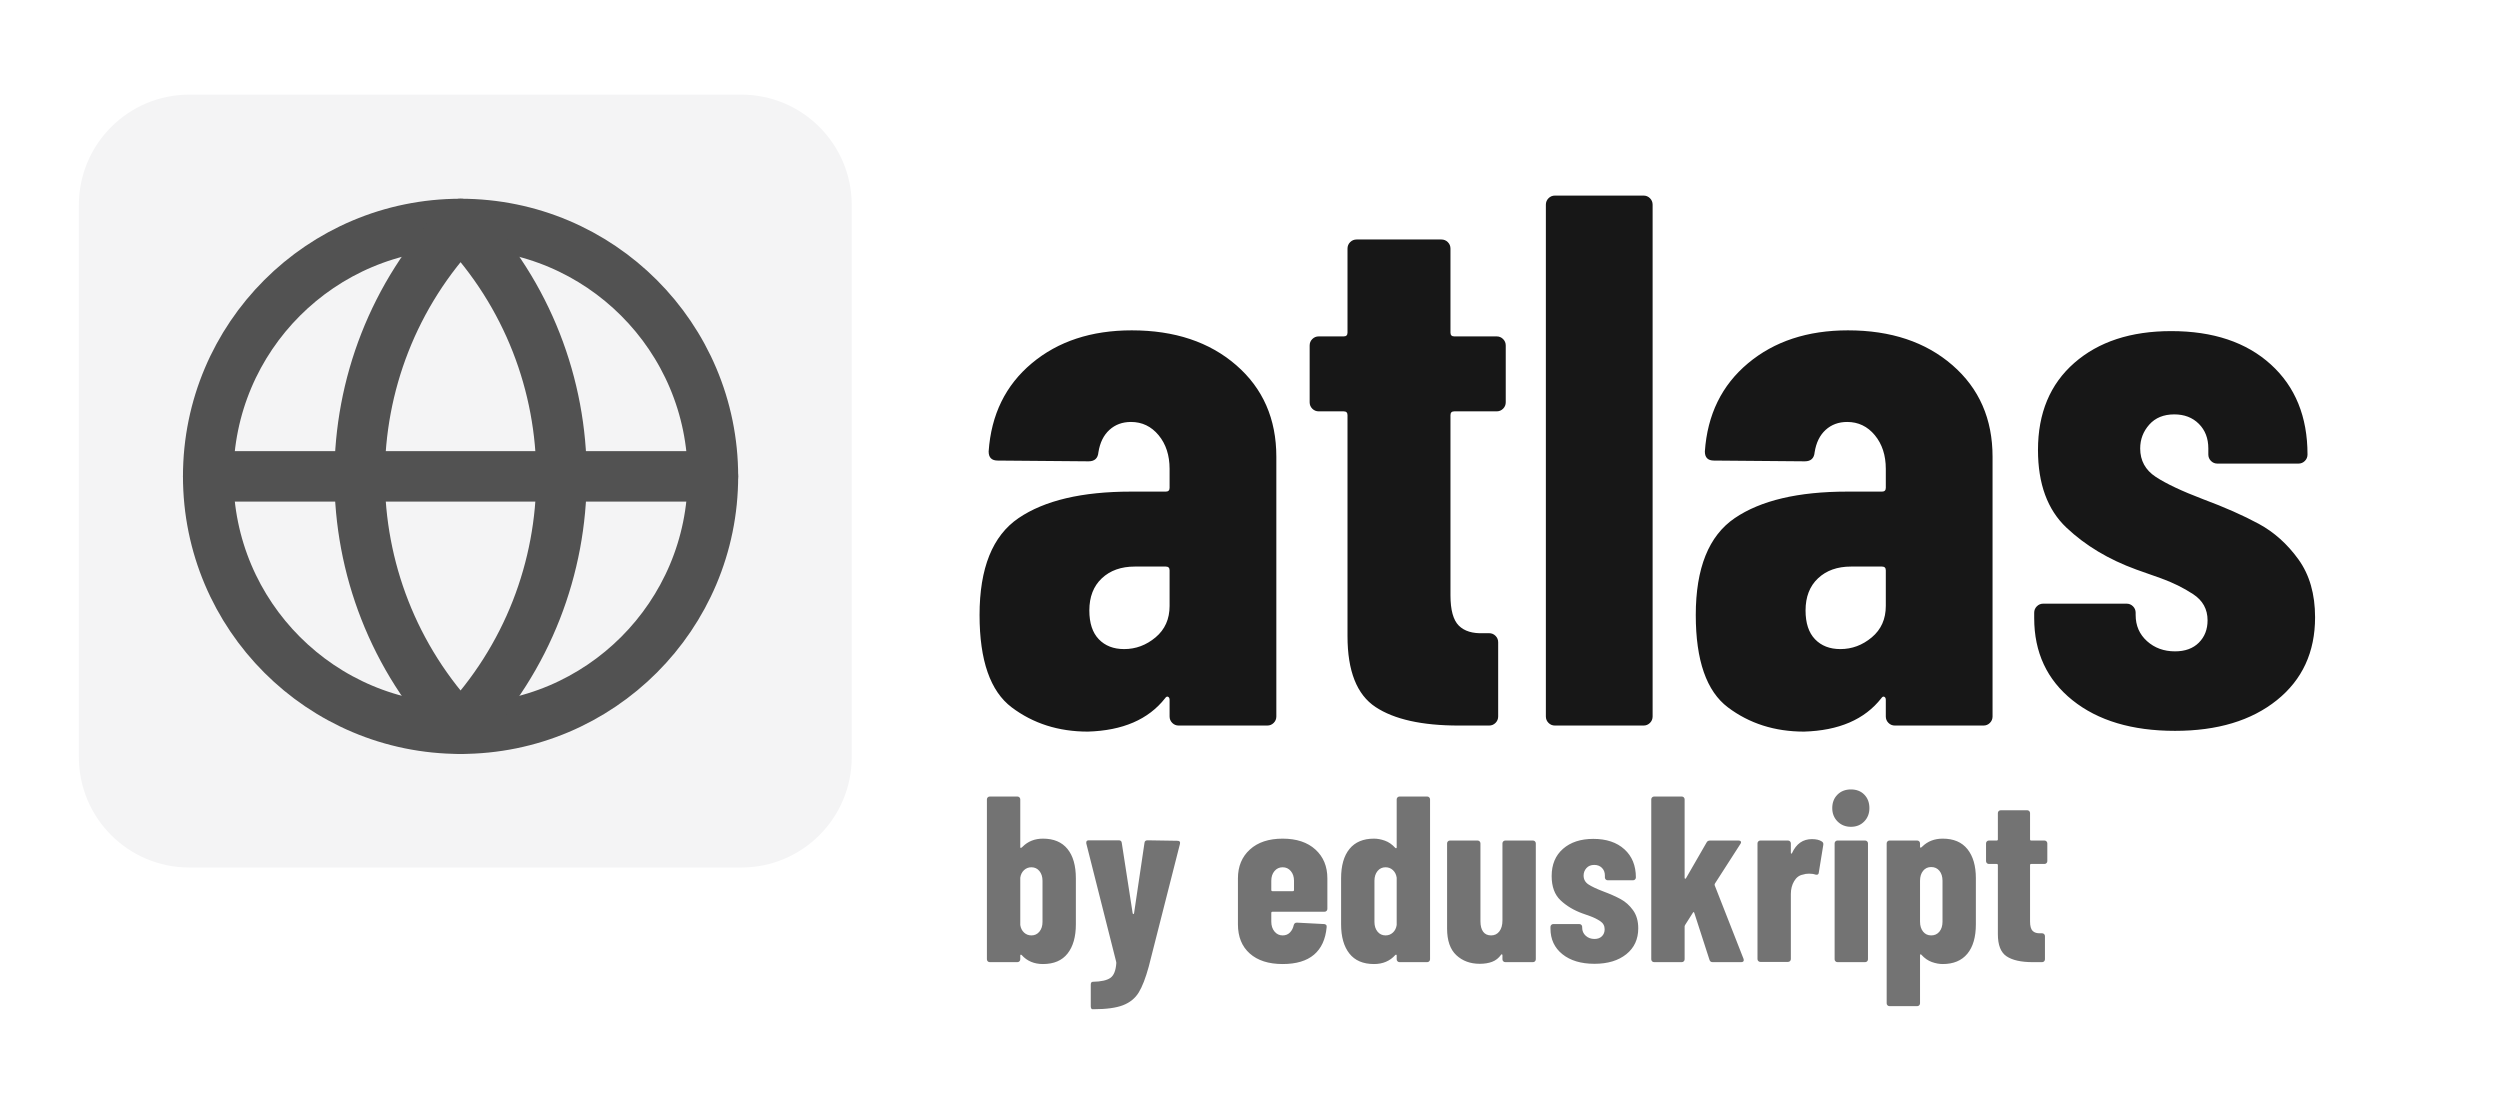
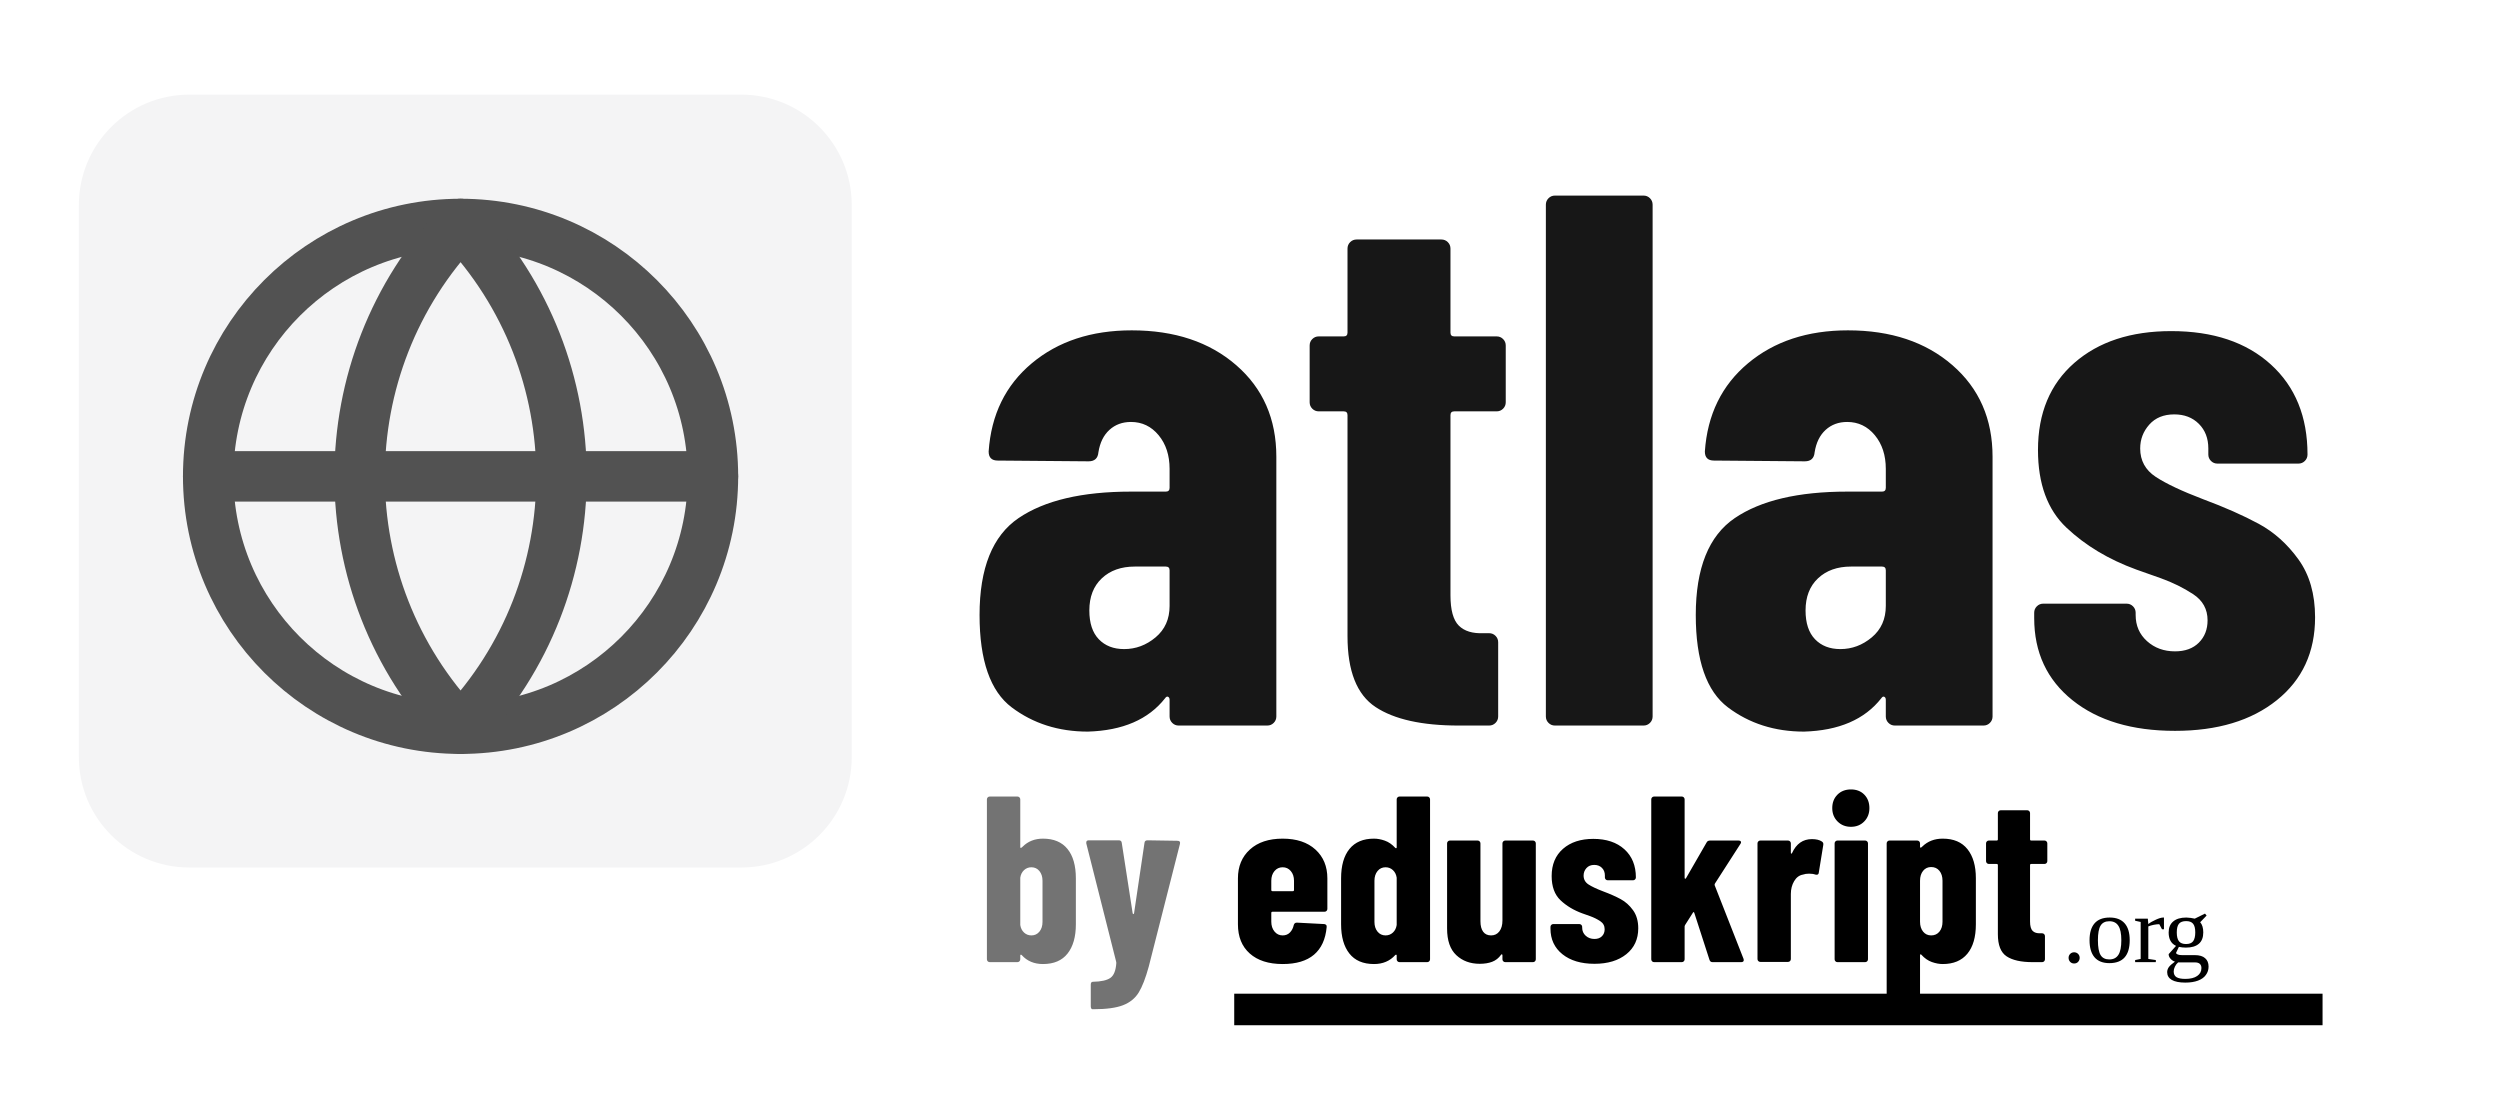
<svg xmlns="http://www.w3.org/2000/svg" viewBox="0 0 317 140" width="317" height="140">
  <style>
  .mark-bg{fill:#f4f4f5}.mark{stroke:#525252}.wort{fill:#171717}.sub{fill:#737373}
</style>
-   <rect class="mark-bg" x="10" y="12" width="98" height="98" rx="14" />
-   <g class="mark" transform="translate(20,22) scale(3.2)" fill="none" stroke-width="2" stroke-linecap="round" stroke-linejoin="round">
-     <circle cx="12" cy="12" r="10" />
-     <path d="M12 2a14.5 14.5 0 0 0 0 20 14.5 14.5 0 0 0 0-20" />
-     <path d="M2 12h20" />
-   </g>
-   <path class="wort" d="M161.84 57.92V90.848Q161.84 91.328 161.504 91.664Q161.168 92.0 160.688 92.0H149.456Q148.976 92.0 148.64 91.664Q148.304 91.328 148.304 90.848V88.736Q148.304 88.448 148.112 88.352Q147.92 88.256 147.728 88.544Q144.56 92.576 137.936 92.768Q132.368 92.768 128.288 89.696Q124.208 86.624 124.208 77.984Q124.208 69.056 129.152 65.696Q134.096 62.336 143.408 62.336H147.824Q148.304 62.336 148.304 61.856V59.456Q148.304 56.864 146.912 55.184Q145.52 53.504 143.408 53.504Q141.776 53.504 140.672 54.512Q139.568 55.52 139.28 57.344Q139.184 58.496 138.032 58.496L126.512 58.4Q125.36 58.4 125.36 57.248Q125.84 50.24 130.832 46.064Q135.824 41.888 143.504 41.888Q151.664 41.888 156.752 46.304Q161.84 50.72 161.84 57.92ZM148.304 76.832V72.32Q148.304 71.84 147.824 71.84H143.888Q141.296 71.84 139.712 73.328Q138.128 74.816 138.128 77.408Q138.128 79.808 139.328 81.056Q140.528 82.304 142.544 82.304Q144.752 82.304 146.528 80.816Q148.304 79.328 148.304 76.832ZM189.776 52.16H184.4Q183.92 52.16 183.92 52.64V75.488Q183.92 78.272 184.976 79.328Q186.032 80.384 188.144 80.288H188.816Q189.296 80.288 189.632 80.624Q189.968 80.96 189.968 81.44V90.848Q189.968 91.328 189.632 91.664Q189.296 92.0 188.816 92.0H184.976Q177.968 92.0 174.416 89.648Q170.864 87.296 170.864 80.672V52.64Q170.864 52.16 170.384 52.16H167.216Q166.736 52.16 166.4 51.824Q166.064 51.488 166.064 51.008V43.808Q166.064 43.328 166.4 42.992Q166.736 42.656 167.216 42.656H170.384Q170.864 42.656 170.864 42.176V31.52Q170.864 31.04 171.2 30.704Q171.536 30.368 172.016 30.368H182.768Q183.248 30.368 183.584 30.704Q183.92 31.04 183.92 31.52V42.176Q183.92 42.656 184.4 42.656H189.776Q190.256 42.656 190.592 42.992Q190.928 43.328 190.928 43.808V51.008Q190.928 51.488 190.592 51.824Q190.256 52.16 189.776 52.16ZM196.016 90.848V25.952Q196.016 25.472 196.352 25.136Q196.688 24.8 197.168 24.8H208.4Q208.88 24.8 209.216 25.136Q209.552 25.472 209.552 25.952V90.848Q209.552 91.328 209.216 91.664Q208.88 92.0 208.4 92.0H197.168Q196.688 92.0 196.352 91.664Q196.016 91.328 196.016 90.848ZM252.656 57.92V90.848Q252.656 91.328 252.32 91.664Q251.984 92.0 251.504 92.0H240.272Q239.792 92.0 239.456 91.664Q239.12 91.328 239.12 90.848V88.736Q239.12 88.448 238.928 88.352Q238.736 88.256 238.544 88.544Q235.376 92.576 228.752 92.768Q223.184 92.768 219.104 89.696Q215.024 86.624 215.024 77.984Q215.024 69.056 219.968 65.696Q224.912 62.336 234.224 62.336H238.64Q239.12 62.336 239.12 61.856V59.456Q239.12 56.864 237.728 55.184Q236.336 53.504 234.224 53.504Q232.592 53.504 231.488 54.512Q230.384 55.52 230.096 57.344Q230.0 58.496 228.848 58.496L217.328 58.4Q216.176 58.4 216.176 57.248Q216.656 50.24 221.648 46.064Q226.64 41.888 234.32 41.888Q242.48 41.888 247.568 46.304Q252.656 50.72 252.656 57.92ZM239.12 76.832V72.32Q239.12 71.84 238.64 71.84H234.704Q232.112 71.84 230.528 73.328Q228.944 74.816 228.944 77.408Q228.944 79.808 230.144 81.056Q231.344 82.304 233.36 82.304Q235.568 82.304 237.344 80.816Q239.12 79.328 239.12 76.832ZM257.936 78.368V77.696Q257.936 77.216 258.272 76.88Q258.608 76.544 259.088 76.544H269.648Q270.128 76.544 270.464 76.88Q270.8 77.216 270.8 77.696V77.984Q270.8 80.0 272.24 81.296Q273.68 82.592 275.792 82.592Q277.712 82.592 278.816 81.488Q279.92 80.384 279.92 78.656Q279.92 76.544 278.096 75.344Q276.272 74.144 274.016 73.328Q271.76 72.512 270.896 72.224Q265.616 70.304 262.016 66.896Q258.416 63.488 258.416 57.056Q258.416 50.048 263.024 46.016Q267.632 41.984 275.312 41.984Q283.28 41.984 287.936 46.208Q292.592 50.432 292.592 57.632Q292.592 58.112 292.256 58.448Q291.92 58.784 291.44 58.784H281.168Q280.688 58.784 280.352 58.448Q280.016 58.112 280.016 57.632V56.864Q280.016 54.944 278.816 53.744Q277.616 52.544 275.696 52.544Q273.68 52.544 272.528 53.84Q271.376 55.136 271.376 56.864Q271.376 59.168 273.344 60.464Q275.312 61.76 279.344 63.296Q283.472 64.832 286.4 66.416Q289.328 68.0 291.44 70.928Q293.552 73.856 293.552 78.272Q293.552 84.896 288.704 88.784Q283.856 92.672 275.792 92.672Q267.632 92.672 262.784 88.784Q257.936 84.896 257.936 78.368Z" />
-   <path class="sub" d="M136.42 111.38V117.2Q136.42 119.57 135.37 120.905Q134.32 122.24 132.25 122.24Q130.57 122.24 129.55 121.1Q129.49 121.04 129.43 121.055Q129.37 121.07 129.37 121.16V121.64Q129.37 121.79 129.265 121.895Q129.16 122.0 129.01 122.0H125.5Q125.35 122.0 125.245 121.895Q125.14 121.79 125.14 121.64V101.36Q125.14 101.21 125.245 101.105Q125.35 101.0 125.5 101.0H129.01Q129.16 101.0 129.265 101.105Q129.37 101.21 129.37 101.36V107.45Q129.37 107.51 129.43 107.51Q129.55 107.51 129.67 107.36Q130.69 106.34 132.25 106.34Q134.29 106.34 135.355 107.645Q136.42 108.95 136.42 111.38ZM130.78 109.97Q130.24 109.97 129.85 110.33Q129.46 110.69 129.37 111.29V117.29Q129.46 117.89 129.85 118.25Q130.24 118.61 130.78 118.61Q131.41 118.61 131.8 118.13Q132.19 117.65 132.19 116.9V111.68Q132.19 110.93 131.8 110.45Q131.41 109.97 130.78 109.97ZM138.31 127.61V124.85Q138.31 124.49 138.58 124.49Q140.14 124.46 140.8 123.995Q141.46 123.53 141.55 122.09L141.52 121.91L137.74 106.94V106.82Q137.74 106.55 138.07 106.55H141.85Q142.21 106.55 142.24 106.88L143.62 115.79Q143.65 115.91 143.71 115.91Q143.77 115.91 143.8 115.79L145.12 106.88Q145.15 106.55 145.51 106.55L149.29 106.61Q149.71 106.61 149.62 107.0L145.66 122.57Q145.06 124.76 144.385 125.855Q143.71 126.95 142.405 127.46Q141.1 127.97 138.64 127.97H138.49Q138.43 127.97 138.37 127.865Q138.31 127.76 138.31 127.61ZM167.95 115.61H161.35Q161.2 115.61 161.2 115.76V116.87Q161.2 117.62 161.605 118.115Q162.01 118.61 162.64 118.61Q163.21 118.61 163.57 118.235Q163.93 117.86 164.05 117.29Q164.14 116.99 164.44 116.99L167.89 117.17Q168.04 117.17 168.145 117.275Q168.25 117.38 168.22 117.56Q168.01 119.87 166.615 121.055Q165.22 122.24 162.64 122.24Q159.97 122.24 158.47 120.905Q156.97 119.57 156.97 117.2V111.38Q156.97 109.1 158.485 107.72Q160.0 106.34 162.64 106.34Q165.28 106.34 166.795 107.72Q168.31 109.1 168.31 111.38V115.25Q168.31 115.4 168.205 115.505Q168.1 115.61 167.95 115.61ZM161.2 111.68V112.85Q161.2 113.0 161.35 113.0H163.93Q164.08 113.0 164.08 112.85V111.68Q164.08 110.93 163.675 110.45Q163.27 109.97 162.64 109.97Q162.01 109.97 161.605 110.45Q161.2 110.93 161.2 111.68ZM177.46 101.0H180.97Q181.12 101.0 181.225 101.105Q181.33 101.21 181.33 101.36V121.64Q181.33 121.79 181.225 121.895Q181.12 122.0 180.97 122.0H177.46Q177.31 122.0 177.205 121.895Q177.1 121.79 177.1 121.64V121.16Q177.1 121.07 177.04 121.055Q176.98 121.04 176.92 121.1Q175.9 122.24 174.22 122.24Q172.15 122.24 171.1 120.905Q170.05 119.57 170.05 117.2V111.38Q170.05 108.95 171.115 107.645Q172.18 106.34 174.22 106.34Q174.88 106.34 175.6 106.595Q176.32 106.85 176.92 107.51Q176.98 107.57 177.04 107.555Q177.1 107.54 177.1 107.45V101.36Q177.1 101.21 177.205 101.105Q177.31 101.0 177.46 101.0ZM177.1 117.29V111.29Q177.01 110.69 176.62 110.33Q176.23 109.97 175.69 109.97Q175.06 109.97 174.67 110.45Q174.28 110.93 174.28 111.68V116.9Q174.28 117.65 174.67 118.13Q175.06 118.61 175.69 118.61Q176.23 118.61 176.62 118.25Q177.01 117.89 177.1 117.29ZM190.87 106.58H194.38Q194.53 106.58 194.635 106.685Q194.74 106.79 194.74 106.94V121.64Q194.74 121.79 194.635 121.895Q194.53 122.0 194.38 122.0H190.87Q190.72 122.0 190.615 121.895Q190.51 121.79 190.51 121.64V121.13Q190.51 121.04 190.45 121.01Q190.39 120.98 190.33 121.07Q189.88 121.7 189.205 121.955Q188.53 122.21 187.63 122.21Q185.83 122.21 184.66 121.115Q183.49 120.02 183.49 117.74V106.94Q183.49 106.79 183.595 106.685Q183.7 106.58 183.85 106.58H187.36Q187.51 106.58 187.615 106.685Q187.72 106.79 187.72 106.94V116.81Q187.72 117.68 188.065 118.145Q188.41 118.61 189.07 118.61Q189.73 118.61 190.12 118.1Q190.51 117.59 190.51 116.72V106.94Q190.51 106.79 190.615 106.685Q190.72 106.58 190.87 106.58ZM196.6 117.74V117.53Q196.6 117.38 196.705 117.275Q196.81 117.17 196.96 117.17H200.26Q200.41 117.17 200.515 117.275Q200.62 117.38 200.62 117.53V117.62Q200.62 118.25 201.07 118.655Q201.52 119.06 202.18 119.06Q202.78 119.06 203.125 118.715Q203.47 118.37 203.47 117.83Q203.47 117.17 202.9 116.795Q202.33 116.42 201.625 116.165Q200.92 115.91 200.65 115.82Q199.0 115.22 197.875 114.155Q196.75 113.09 196.75 111.08Q196.75 108.89 198.19 107.63Q199.63 106.37 202.03 106.37Q204.52 106.37 205.975 107.69Q207.43 109.01 207.43 111.26Q207.43 111.41 207.325 111.515Q207.22 111.62 207.07 111.62H203.86Q203.71 111.62 203.605 111.515Q203.5 111.41 203.5 111.26V111.02Q203.5 110.42 203.125 110.045Q202.75 109.67 202.15 109.67Q201.52 109.67 201.16 110.075Q200.8 110.48 200.8 111.02Q200.8 111.74 201.415 112.145Q202.03 112.55 203.29 113.03Q204.58 113.51 205.495 114.005Q206.41 114.5 207.07 115.415Q207.73 116.33 207.73 117.71Q207.73 119.78 206.215 120.995Q204.7 122.21 202.18 122.21Q199.63 122.21 198.115 120.995Q196.6 119.78 196.6 117.74ZM209.38 121.64V101.36Q209.38 101.21 209.485 101.105Q209.59 101.0 209.74 101.0H213.25Q213.4 101.0 213.505 101.105Q213.61 101.21 213.61 101.36V111.29Q213.61 111.41 213.67 111.425Q213.73 111.44 213.79 111.35L216.4 106.82Q216.52 106.58 216.85 106.58H220.45Q220.66 106.58 220.735 106.7Q220.81 106.82 220.69 107.0L217.45 112.04Q217.39 112.16 217.42 112.25L221.08 121.58Q221.11 121.64 221.11 121.73Q221.11 122.0 220.78 122.0H217.15Q216.85 122.0 216.76 121.7L214.84 115.76Q214.81 115.67 214.75 115.655Q214.69 115.64 214.66 115.73L213.67 117.29Q213.61 117.41 213.61 117.47V121.64Q213.61 121.79 213.505 121.895Q213.4 122.0 213.25 122.0H209.74Q209.59 122.0 209.485 121.895Q209.38 121.79 209.38 121.64ZM231.01 106.7Q231.25 106.85 231.19 107.15L230.62 110.66Q230.59 110.99 230.2 110.9Q229.87 110.78 229.39 110.78Q228.94 110.78 228.61 110.9Q227.92 111.02 227.5 111.725Q227.08 112.43 227.08 113.36V121.61Q227.08 121.76 226.975 121.865Q226.87 121.97 226.72 121.97H223.21Q223.06 121.97 222.955 121.865Q222.85 121.76 222.85 121.61V106.94Q222.85 106.79 222.955 106.685Q223.06 106.58 223.21 106.58H226.72Q226.87 106.58 226.975 106.685Q227.08 106.79 227.08 106.94V108.11Q227.08 108.23 227.125 108.245Q227.17 108.26 227.23 108.17Q228.04 106.4 229.75 106.4Q230.56 106.4 231.01 106.7ZM232.33 102.47Q232.33 101.42 232.99 100.76Q233.65 100.1 234.7 100.1Q235.75 100.1 236.395 100.76Q237.04 101.42 237.04 102.47Q237.04 103.49 236.38 104.165Q235.72 104.84 234.7 104.84Q233.68 104.84 233.005 104.165Q232.33 103.49 232.33 102.47ZM232.63 121.64V106.94Q232.63 106.79 232.735 106.685Q232.84 106.58 232.99 106.58H236.5Q236.65 106.58 236.755 106.685Q236.86 106.79 236.86 106.94V121.64Q236.86 121.79 236.755 121.895Q236.65 122.0 236.5 122.0H232.99Q232.84 122.0 232.735 121.895Q232.63 121.79 232.63 121.64ZM250.54 111.35V117.2Q250.54 119.63 249.46 120.935Q248.38 122.24 246.34 122.24Q245.68 122.24 244.96 121.985Q244.24 121.73 243.64 121.07Q243.58 120.98 243.52 121.01Q243.46 121.04 243.46 121.13V127.22Q243.46 127.37 243.355 127.475Q243.25 127.58 243.1 127.58H239.59Q239.44 127.58 239.335 127.475Q239.23 127.37 239.23 127.22V106.94Q239.23 106.79 239.335 106.685Q239.44 106.58 239.59 106.58H243.1Q243.25 106.58 243.355 106.685Q243.46 106.79 243.46 106.94V107.42Q243.46 107.48 243.52 107.48Q243.64 107.48 243.76 107.33Q244.78 106.34 246.34 106.34Q248.41 106.34 249.475 107.675Q250.54 109.01 250.54 111.35ZM244.87 109.94Q244.24 109.94 243.85 110.42Q243.46 110.9 243.46 111.68V116.87Q243.46 117.65 243.85 118.13Q244.24 118.61 244.87 118.61Q245.53 118.61 245.92 118.13Q246.31 117.65 246.31 116.87V111.68Q246.31 110.9 245.92 110.42Q245.53 109.94 244.87 109.94ZM259.24 109.55H257.56Q257.41 109.55 257.41 109.7V116.84Q257.41 117.71 257.74 118.04Q258.07 118.37 258.73 118.34H258.94Q259.09 118.34 259.195 118.445Q259.3 118.55 259.3 118.7V121.64Q259.3 121.79 259.195 121.895Q259.09 122.0 258.94 122.0H257.74Q255.55 122.0 254.44 121.265Q253.33 120.53 253.33 118.46V109.7Q253.33 109.55 253.18 109.55H252.19Q252.04 109.55 251.935 109.445Q251.83 109.34 251.83 109.19V106.94Q251.83 106.79 251.935 106.685Q252.04 106.58 252.19 106.58H253.18Q253.33 106.58 253.33 106.43V103.1Q253.33 102.95 253.435 102.845Q253.54 102.74 253.69 102.74H257.05Q257.2 102.74 257.305 102.845Q257.41 102.95 257.41 103.1V106.43Q257.41 106.58 257.56 106.58H259.24Q259.39 106.58 259.495 106.685Q259.6 106.79 259.6 106.94V109.19Q259.6 109.34 259.495 109.445Q259.39 109.55 259.24 109.55Z" />
+   <a href="/" aria-label="Atlas – Startseite">
+     <rect x="10" y="12" width="280" height="84" fill="transparent" />
+     <rect class="mark-bg" x="10" y="12" width="98" height="98" rx="14" />
+     <g class="mark" transform="translate(20,22) scale(3.2)" fill="none" stroke-width="2" stroke-linecap="round" stroke-linejoin="round">
+       <circle cx="12" cy="12" r="10" />
+       <path d="M12 2a14.5 14.5 0 0 0 0 20 14.5 14.5 0 0 0 0-20" />
+       <path d="M2 12h20" />
+     </g>
+     <path class="wort" d="M161.84 57.92V90.848Q161.84 91.328 161.504 91.664Q161.168 92.0 160.688 92.0H149.456Q148.976 92.0 148.64 91.664Q148.304 91.328 148.304 90.848V88.736Q148.304 88.448 148.112 88.352Q147.92 88.256 147.728 88.544Q144.56 92.576 137.936 92.768Q132.368 92.768 128.288 89.696Q124.208 86.624 124.208 77.984Q124.208 69.056 129.152 65.696Q134.096 62.336 143.408 62.336H147.824Q148.304 62.336 148.304 61.856V59.456Q148.304 56.864 146.912 55.184Q145.52 53.504 143.408 53.504Q141.776 53.504 140.672 54.512Q139.568 55.52 139.28 57.344Q139.184 58.496 138.032 58.496L126.512 58.4Q125.36 58.4 125.36 57.248Q125.84 50.24 130.832 46.064Q135.824 41.888 143.504 41.888Q151.664 41.888 156.752 46.304Q161.84 50.72 161.84 57.92ZM148.304 76.832V72.32Q148.304 71.84 147.824 71.84H143.888Q141.296 71.84 139.712 73.328Q138.128 74.816 138.128 77.408Q138.128 79.808 139.328 81.056Q140.528 82.304 142.544 82.304Q144.752 82.304 146.528 80.816Q148.304 79.328 148.304 76.832ZM189.776 52.16H184.4Q183.92 52.16 183.92 52.64V75.488Q183.92 78.272 184.976 79.328Q186.032 80.384 188.144 80.288H188.816Q189.296 80.288 189.632 80.624Q189.968 80.96 189.968 81.44V90.848Q189.968 91.328 189.632 91.664Q189.296 92.0 188.816 92.0H184.976Q177.968 92.0 174.416 89.648Q170.864 87.296 170.864 80.672V52.64Q170.864 52.16 170.384 52.16H167.216Q166.736 52.16 166.4 51.824Q166.064 51.488 166.064 51.008V43.808Q166.064 43.328 166.4 42.992Q166.736 42.656 167.216 42.656H170.384Q170.864 42.656 170.864 42.176V31.52Q170.864 31.04 171.2 30.704Q171.536 30.368 172.016 30.368H182.768Q183.248 30.368 183.584 30.704Q183.92 31.04 183.92 31.52V42.176Q183.92 42.656 184.4 42.656H189.776Q190.256 42.656 190.592 42.992Q190.928 43.328 190.928 43.808V51.008Q190.928 51.488 190.592 51.824Q190.256 52.16 189.776 52.16ZM196.016 90.848V25.952Q196.016 25.472 196.352 25.136Q196.688 24.8 197.168 24.8H208.4Q208.88 24.8 209.216 25.136Q209.552 25.472 209.552 25.952V90.848Q209.552 91.328 209.216 91.664Q208.88 92.0 208.4 92.0H197.168Q196.688 92.0 196.352 91.664Q196.016 91.328 196.016 90.848ZM252.656 57.92V90.848Q252.656 91.328 252.32 91.664Q251.984 92.0 251.504 92.0H240.272Q239.792 92.0 239.456 91.664Q239.12 91.328 239.12 90.848V88.736Q239.12 88.448 238.928 88.352Q238.736 88.256 238.544 88.544Q235.376 92.576 228.752 92.768Q223.184 92.768 219.104 89.696Q215.024 86.624 215.024 77.984Q215.024 69.056 219.968 65.696Q224.912 62.336 234.224 62.336H238.64Q239.12 62.336 239.12 61.856V59.456Q239.12 56.864 237.728 55.184Q236.336 53.504 234.224 53.504Q232.592 53.504 231.488 54.512Q230.384 55.52 230.096 57.344Q230.0 58.496 228.848 58.496L217.328 58.4Q216.176 58.4 216.176 57.248Q216.656 50.24 221.648 46.064Q226.64 41.888 234.32 41.888Q242.48 41.888 247.568 46.304Q252.656 50.72 252.656 57.92ZM239.12 76.832V72.32Q239.12 71.84 238.64 71.84H234.704Q232.112 71.84 230.528 73.328Q228.944 74.816 228.944 77.408Q228.944 79.808 230.144 81.056Q231.344 82.304 233.36 82.304Q235.568 82.304 237.344 80.816Q239.12 79.328 239.12 76.832ZM257.936 78.368V77.696Q257.936 77.216 258.272 76.88Q258.608 76.544 259.088 76.544H269.648Q270.128 76.544 270.464 76.88Q270.8 77.216 270.8 77.696V77.984Q270.8 80.0 272.24 81.296Q273.68 82.592 275.792 82.592Q277.712 82.592 278.816 81.488Q279.92 80.384 279.92 78.656Q279.92 76.544 278.096 75.344Q276.272 74.144 274.016 73.328Q271.76 72.512 270.896 72.224Q265.616 70.304 262.016 66.896Q258.416 63.488 258.416 57.056Q258.416 50.048 263.024 46.016Q267.632 41.984 275.312 41.984Q283.28 41.984 287.936 46.208Q292.592 50.432 292.592 57.632Q292.592 58.112 292.256 58.448Q291.92 58.784 291.44 58.784H281.168Q280.688 58.784 280.352 58.448Q280.016 58.112 280.016 57.632V56.864Q280.016 54.944 278.816 53.744Q277.616 52.544 275.696 52.544Q273.68 52.544 272.528 53.84Q271.376 55.136 271.376 56.864Q271.376 59.168 273.344 60.464Q275.312 61.76 279.344 63.296Q283.472 64.832 286.4 66.416Q289.328 68.0 291.44 70.928Q293.552 73.856 293.552 78.272Q293.552 84.896 288.704 88.784Q283.856 92.672 275.792 92.672Q267.632 92.672 262.784 88.784Q257.936 84.896 257.936 78.368Z" />
+   </a>
+   <path class="sub" d="M136.42 111.38V117.2Q136.42 119.57 135.37 120.905Q134.32 122.24 132.25 122.24Q130.57 122.24 129.55 121.1Q129.49 121.04 129.43 121.055Q129.37 121.07 129.37 121.16V121.64Q129.37 121.79 129.265 121.895Q129.16 122.0 129.01 122.0H125.5Q125.35 122.0 125.245 121.895Q125.14 121.79 125.14 121.64V101.36Q125.14 101.21 125.245 101.105Q125.35 101.0 125.5 101.0H129.01Q129.16 101.0 129.265 101.105Q129.37 101.21 129.37 101.36V107.45Q129.37 107.51 129.43 107.51Q129.55 107.51 129.67 107.36Q130.69 106.34 132.25 106.34Q134.29 106.34 135.355 107.645Q136.42 108.95 136.42 111.38ZM130.78 109.97Q130.24 109.97 129.85 110.33Q129.46 110.69 129.37 111.29V117.29Q129.46 117.89 129.85 118.25Q130.24 118.61 130.78 118.61Q131.41 118.61 131.8 118.13Q132.19 117.65 132.19 116.9V111.68Q132.19 110.93 131.8 110.45Q131.41 109.97 130.78 109.97ZM138.31 127.61V124.85Q138.31 124.49 138.58 124.49Q140.14 124.46 140.8 123.995Q141.46 123.53 141.55 122.09L141.52 121.91L137.74 106.94V106.82Q137.74 106.55 138.07 106.55H141.85Q142.21 106.55 142.24 106.88L143.62 115.79Q143.65 115.91 143.71 115.91Q143.77 115.91 143.8 115.79L145.12 106.88Q145.15 106.55 145.51 106.55L149.29 106.61Q149.71 106.61 149.62 107.0L145.66 122.57Q145.06 124.76 144.385 125.855Q143.71 126.95 142.405 127.46Q141.1 127.97 138.64 127.97H138.49Q138.43 127.97 138.37 127.865Q138.31 127.76 138.31 127.61Z" />
+   <a href="https://eduskript.org" class="sub-link" aria-label="eduskript.org">
+     <rect x="124" y="98" width="170" height="32" fill="transparent" />
+     <path class="sub-brand" d="M167.95 115.61H161.35Q161.2 115.61 161.2 115.76V116.87Q161.2 117.62 161.605 118.115Q162.01 118.61 162.64 118.61Q163.21 118.61 163.57 118.235Q163.93 117.86 164.05 117.29Q164.14 116.99 164.44 116.99L167.89 117.17Q168.04 117.17 168.145 117.275Q168.25 117.38 168.22 117.56Q168.01 119.87 166.615 121.055Q165.22 122.24 162.64 122.24Q159.97 122.24 158.47 120.905Q156.97 119.57 156.97 117.2V111.38Q156.97 109.1 158.485 107.72Q160.0 106.34 162.64 106.34Q165.28 106.34 166.795 107.72Q168.31 109.1 168.31 111.38V115.25Q168.31 115.4 168.205 115.505Q168.1 115.61 167.95 115.61ZM161.2 111.68V112.85Q161.2 113.0 161.35 113.0H163.93Q164.08 113.0 164.08 112.85V111.68Q164.08 110.93 163.675 110.45Q163.27 109.97 162.64 109.97Q162.01 109.97 161.605 110.45Q161.2 110.93 161.2 111.68ZM177.46 101.0H180.97Q181.12 101.0 181.225 101.105Q181.33 101.21 181.33 101.36V121.64Q181.33 121.79 181.225 121.895Q181.12 122.0 180.97 122.0H177.46Q177.31 122.0 177.205 121.895Q177.1 121.79 177.1 121.64V121.16Q177.1 121.07 177.04 121.055Q176.98 121.04 176.92 121.1Q175.9 122.24 174.22 122.24Q172.15 122.24 171.1 120.905Q170.05 119.57 170.05 117.2V111.38Q170.05 108.95 171.115 107.645Q172.18 106.34 174.22 106.34Q174.88 106.34 175.6 106.595Q176.32 106.85 176.92 107.51Q176.98 107.57 177.04 107.555Q177.1 107.54 177.1 107.45V101.36Q177.1 101.21 177.205 101.105Q177.31 101.0 177.46 101.0ZM177.1 117.29V111.29Q177.01 110.69 176.62 110.33Q176.23 109.97 175.69 109.97Q175.06 109.97 174.67 110.45Q174.28 110.93 174.28 111.68V116.9Q174.28 117.65 174.67 118.13Q175.06 118.61 175.69 118.61Q176.23 118.61 176.62 118.25Q177.01 117.89 177.1 117.29ZM190.87 106.58H194.38Q194.53 106.58 194.635 106.685Q194.74 106.79 194.74 106.94V121.64Q194.74 121.79 194.635 121.895Q194.53 122.0 194.38 122.0H190.87Q190.72 122.0 190.615 121.895Q190.51 121.79 190.51 121.64V121.13Q190.51 121.04 190.45 121.01Q190.39 120.98 190.33 121.07Q189.88 121.7 189.205 121.955Q188.53 122.21 187.63 122.21Q185.83 122.21 184.66 121.115Q183.49 120.02 183.49 117.74V106.94Q183.49 106.79 183.595 106.685Q183.7 106.58 183.85 106.58H187.36Q187.51 106.58 187.615 106.685Q187.72 106.79 187.72 106.94V116.81Q187.72 117.68 188.065 118.145Q188.41 118.61 189.07 118.61Q189.73 118.61 190.12 118.1Q190.51 117.59 190.51 116.72V106.94Q190.51 106.79 190.615 106.685Q190.72 106.58 190.87 106.58ZM196.6 117.74V117.53Q196.6 117.38 196.705 117.275Q196.81 117.17 196.96 117.17H200.26Q200.41 117.17 200.515 117.275Q200.62 117.38 200.62 117.53V117.62Q200.62 118.25 201.07 118.655Q201.52 119.06 202.18 119.06Q202.78 119.06 203.125 118.715Q203.47 118.37 203.47 117.83Q203.47 117.17 202.9 116.795Q202.33 116.42 201.625 116.165Q200.92 115.91 200.65 115.82Q199.0 115.22 197.875 114.155Q196.75 113.09 196.75 111.08Q196.75 108.89 198.19 107.63Q199.63 106.37 202.03 106.37Q204.52 106.37 205.975 107.69Q207.43 109.01 207.43 111.26Q207.43 111.41 207.325 111.515Q207.22 111.62 207.07 111.62H203.86Q203.71 111.62 203.605 111.515Q203.5 111.41 203.5 111.26V111.02Q203.5 110.42 203.125 110.045Q202.75 109.67 202.15 109.67Q201.52 109.67 201.16 110.075Q200.8 110.48 200.8 111.02Q200.8 111.74 201.415 112.145Q202.03 112.55 203.29 113.03Q204.58 113.51 205.495 114.005Q206.41 114.5 207.07 115.415Q207.73 116.33 207.73 117.71Q207.73 119.78 206.215 120.995Q204.7 122.21 202.18 122.21Q199.63 122.21 198.115 120.995Q196.6 119.78 196.6 117.74ZM209.38 121.64V101.36Q209.38 101.21 209.485 101.105Q209.59 101.0 209.74 101.0H213.25Q213.4 101.0 213.505 101.105Q213.61 101.21 213.61 101.36V111.29Q213.61 111.41 213.67 111.425Q213.73 111.44 213.79 111.35L216.4 106.82Q216.52 106.58 216.85 106.58H220.45Q220.66 106.58 220.735 106.7Q220.81 106.82 220.69 107.0L217.45 112.04Q217.39 112.16 217.42 112.25L221.08 121.58Q221.11 121.64 221.11 121.73Q221.11 122.0 220.78 122.0H217.15Q216.85 122.0 216.76 121.7L214.84 115.76Q214.81 115.67 214.75 115.655Q214.69 115.64 214.66 115.73L213.67 117.29Q213.61 117.41 213.61 117.47V121.64Q213.61 121.79 213.505 121.895Q213.4 122.0 213.25 122.0H209.74Q209.59 122.0 209.485 121.895Q209.38 121.79 209.38 121.64ZM231.01 106.7Q231.25 106.85 231.19 107.15L230.62 110.66Q230.59 110.99 230.2 110.9Q229.87 110.78 229.39 110.78Q228.94 110.78 228.61 110.9Q227.92 111.02 227.5 111.725Q227.08 112.43 227.08 113.36V121.61Q227.08 121.76 226.975 121.865Q226.87 121.97 226.72 121.97H223.21Q223.06 121.97 222.955 121.865Q222.85 121.76 222.85 121.61V106.94Q222.85 106.79 222.955 106.685Q223.06 106.58 223.21 106.58H226.72Q226.87 106.58 226.975 106.685Q227.08 106.79 227.08 106.94V108.11Q227.08 108.23 227.125 108.245Q227.17 108.26 227.23 108.17Q228.04 106.4 229.75 106.4Q230.56 106.4 231.01 106.7ZM232.33 102.47Q232.33 101.42 232.99 100.76Q233.65 100.1 234.7 100.1Q235.75 100.1 236.395 100.76Q237.04 101.42 237.04 102.47Q237.04 103.49 236.38 104.165Q235.72 104.84 234.7 104.84Q233.68 104.84 233.005 104.165Q232.33 103.49 232.33 102.47ZM232.63 121.64V106.94Q232.63 106.79 232.735 106.685Q232.84 106.58 232.99 106.58H236.5Q236.65 106.58 236.755 106.685Q236.86 106.79 236.86 106.94V121.64Q236.86 121.79 236.755 121.895Q236.65 122.0 236.5 122.0H232.99Q232.84 122.0 232.735 121.895Q232.63 121.79 232.63 121.64ZM250.54 111.35V117.2Q250.54 119.63 249.46 120.935Q248.38 122.24 246.34 122.24Q245.68 122.24 244.96 121.985Q244.24 121.73 243.64 121.07Q243.58 120.98 243.52 121.01Q243.46 121.04 243.46 121.13V127.22Q243.46 127.37 243.355 127.475Q243.25 127.58 243.1 127.58H239.59Q239.44 127.58 239.335 127.475Q239.23 127.37 239.23 127.22V106.94Q239.23 106.79 239.335 106.685Q239.44 106.58 239.59 106.58H243.1Q243.25 106.58 243.355 106.685Q243.46 106.79 243.46 106.94V107.42Q243.46 107.48 243.52 107.48Q243.64 107.48 243.76 107.33Q244.78 106.34 246.34 106.34Q248.41 106.34 249.475 107.675Q250.54 109.01 250.54 111.35ZM244.87 109.94Q244.24 109.94 243.85 110.42Q243.46 110.9 243.46 111.68V116.87Q243.46 117.65 243.85 118.13Q244.24 118.61 244.87 118.61Q245.53 118.61 245.92 118.13Q246.31 117.65 246.31 116.87V111.68Q246.31 110.9 245.92 110.42Q245.53 109.94 244.87 109.94ZM259.24 109.55H257.56Q257.41 109.55 257.41 109.7V116.84Q257.41 117.71 257.74 118.04Q258.07 118.37 258.73 118.34H258.94Q259.09 118.34 259.195 118.445Q259.3 118.55 259.3 118.7V121.64Q259.3 121.79 259.195 121.895Q259.09 122.0 258.94 122.0H257.74Q255.55 122.0 254.44 121.265Q253.33 120.53 253.33 118.46V109.7Q253.33 109.55 253.18 109.55H252.19Q252.04 109.55 251.935 109.445Q251.83 109.34 251.83 109.19V106.94Q251.83 106.79 251.935 106.685Q252.04 106.58 252.19 106.58H253.18Q253.33 106.58 253.33 106.43V103.1Q253.33 102.95 253.435 102.845Q253.54 102.74 253.69 102.74H257.05Q257.2 102.74 257.305 102.845Q257.41 102.95 257.41 103.1V106.43Q257.41 106.58 257.56 106.58H259.24Q259.39 106.58 259.495 106.685Q259.6 106.79 259.6 106.94V109.19Q259.6 109.34 259.495 109.445Q259.39 109.55 259.24 109.55Z" />
+     <rect class="sub-strich" x="156.5" y="126" width="138" height="4" />
+     <text class="sub-brand sub-org" x="261.5" y="122">.org</text>
+   </a>
</svg>
